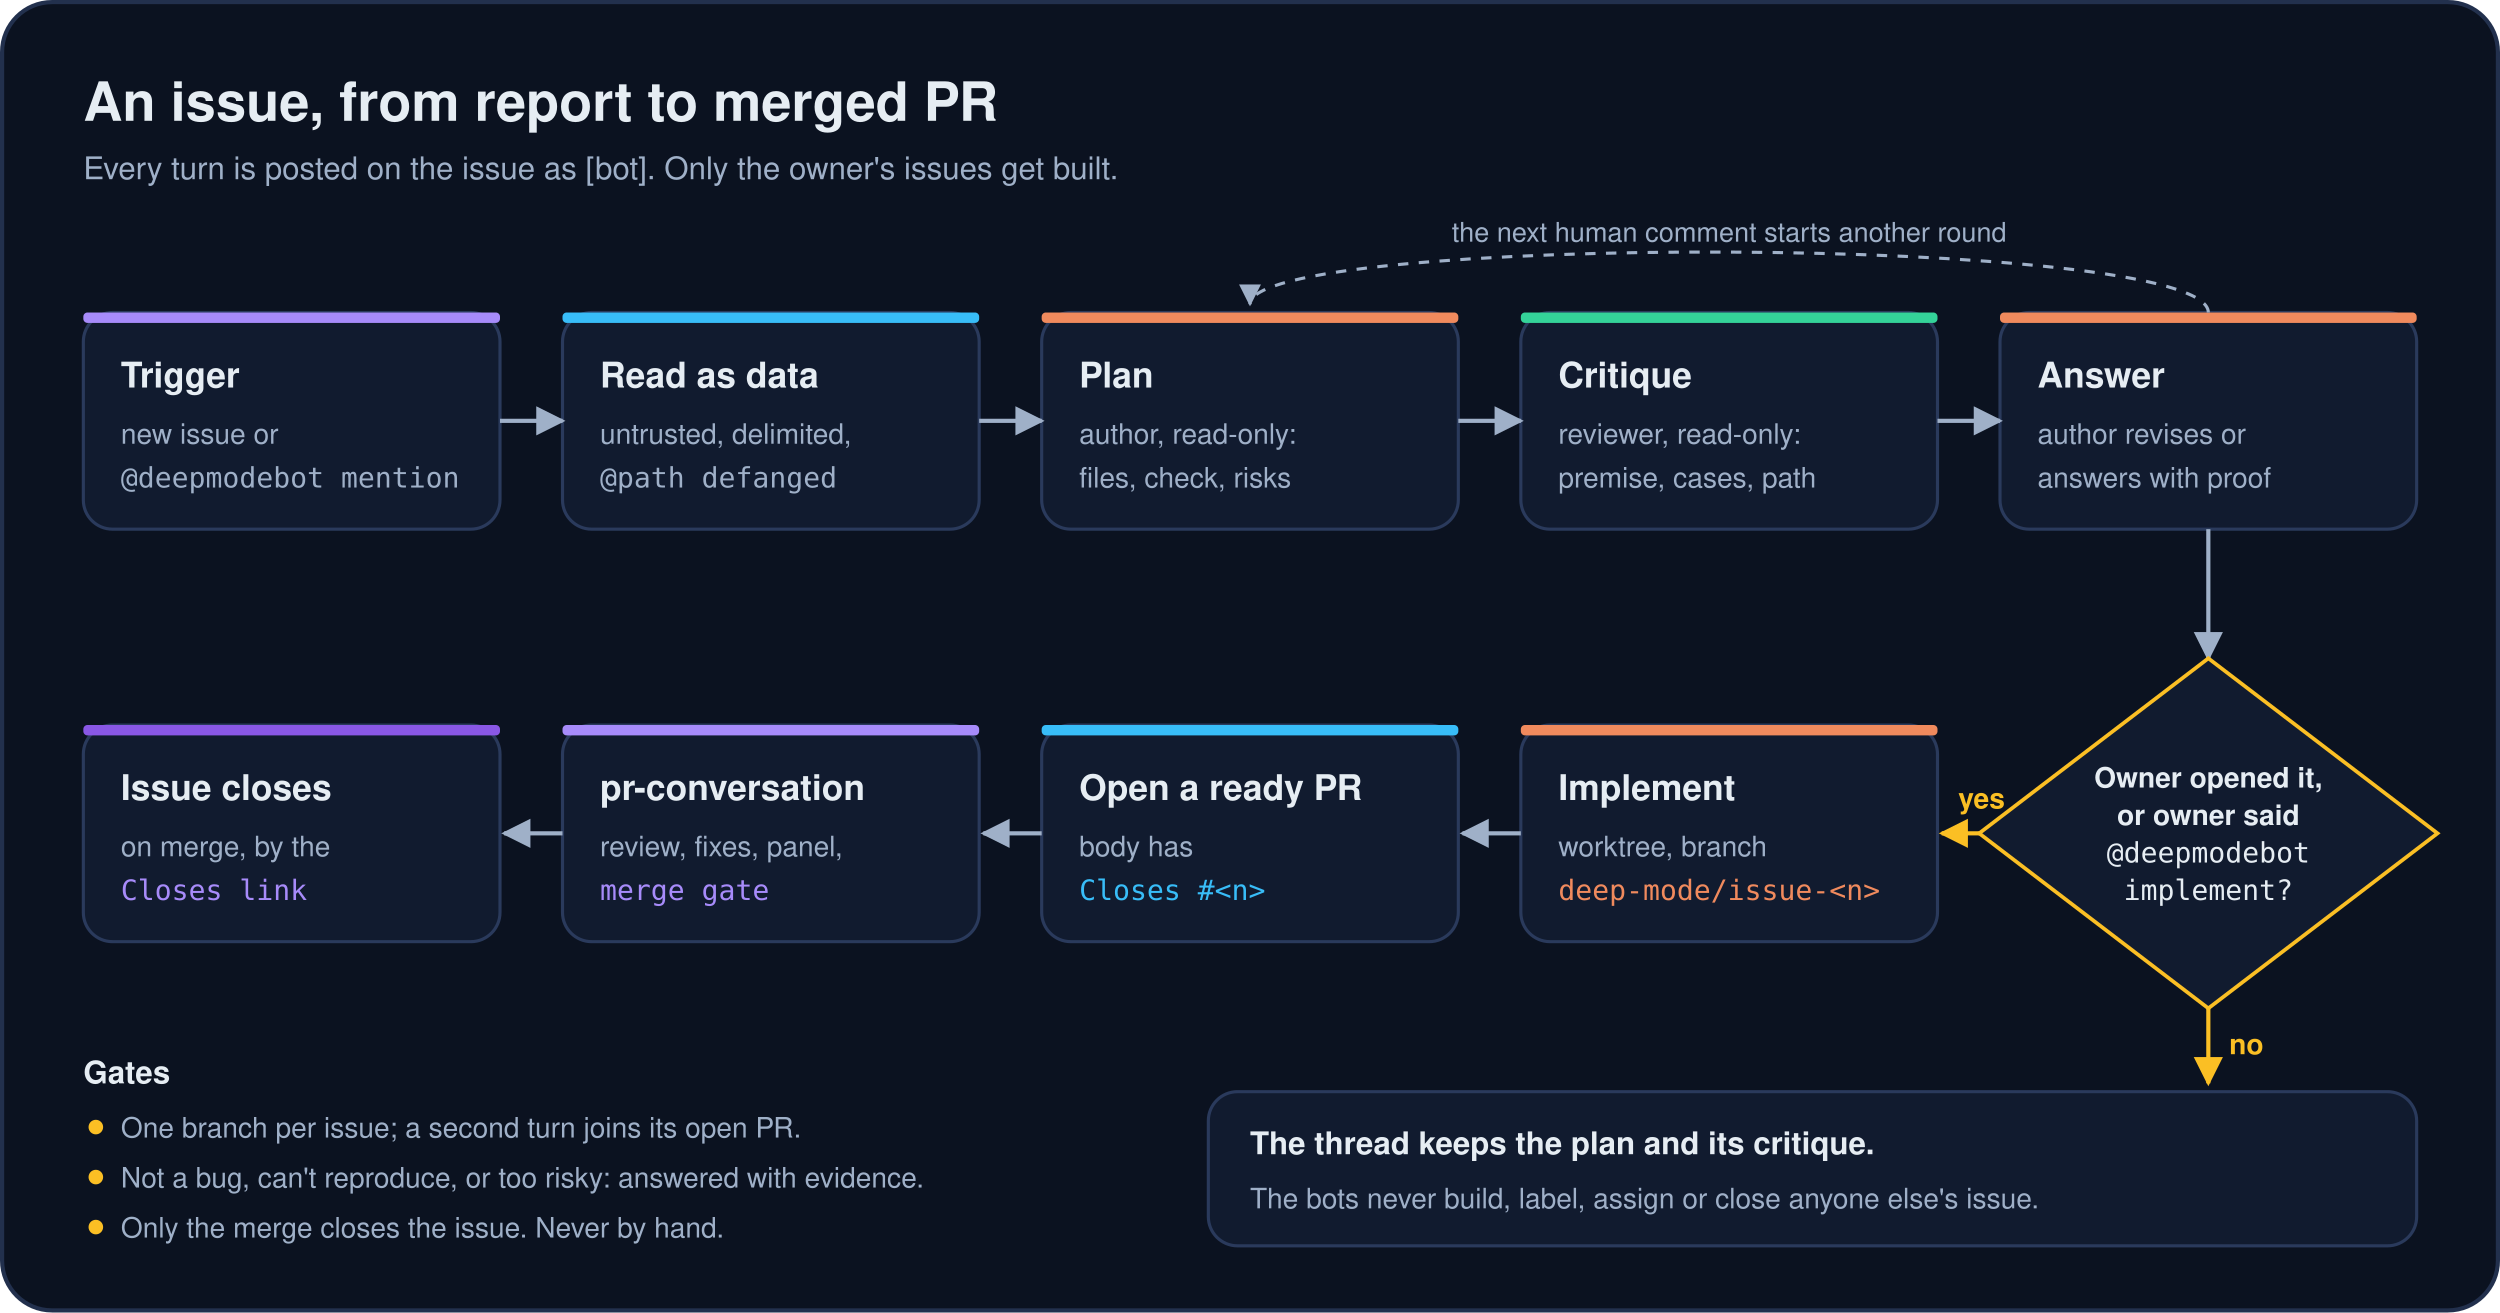
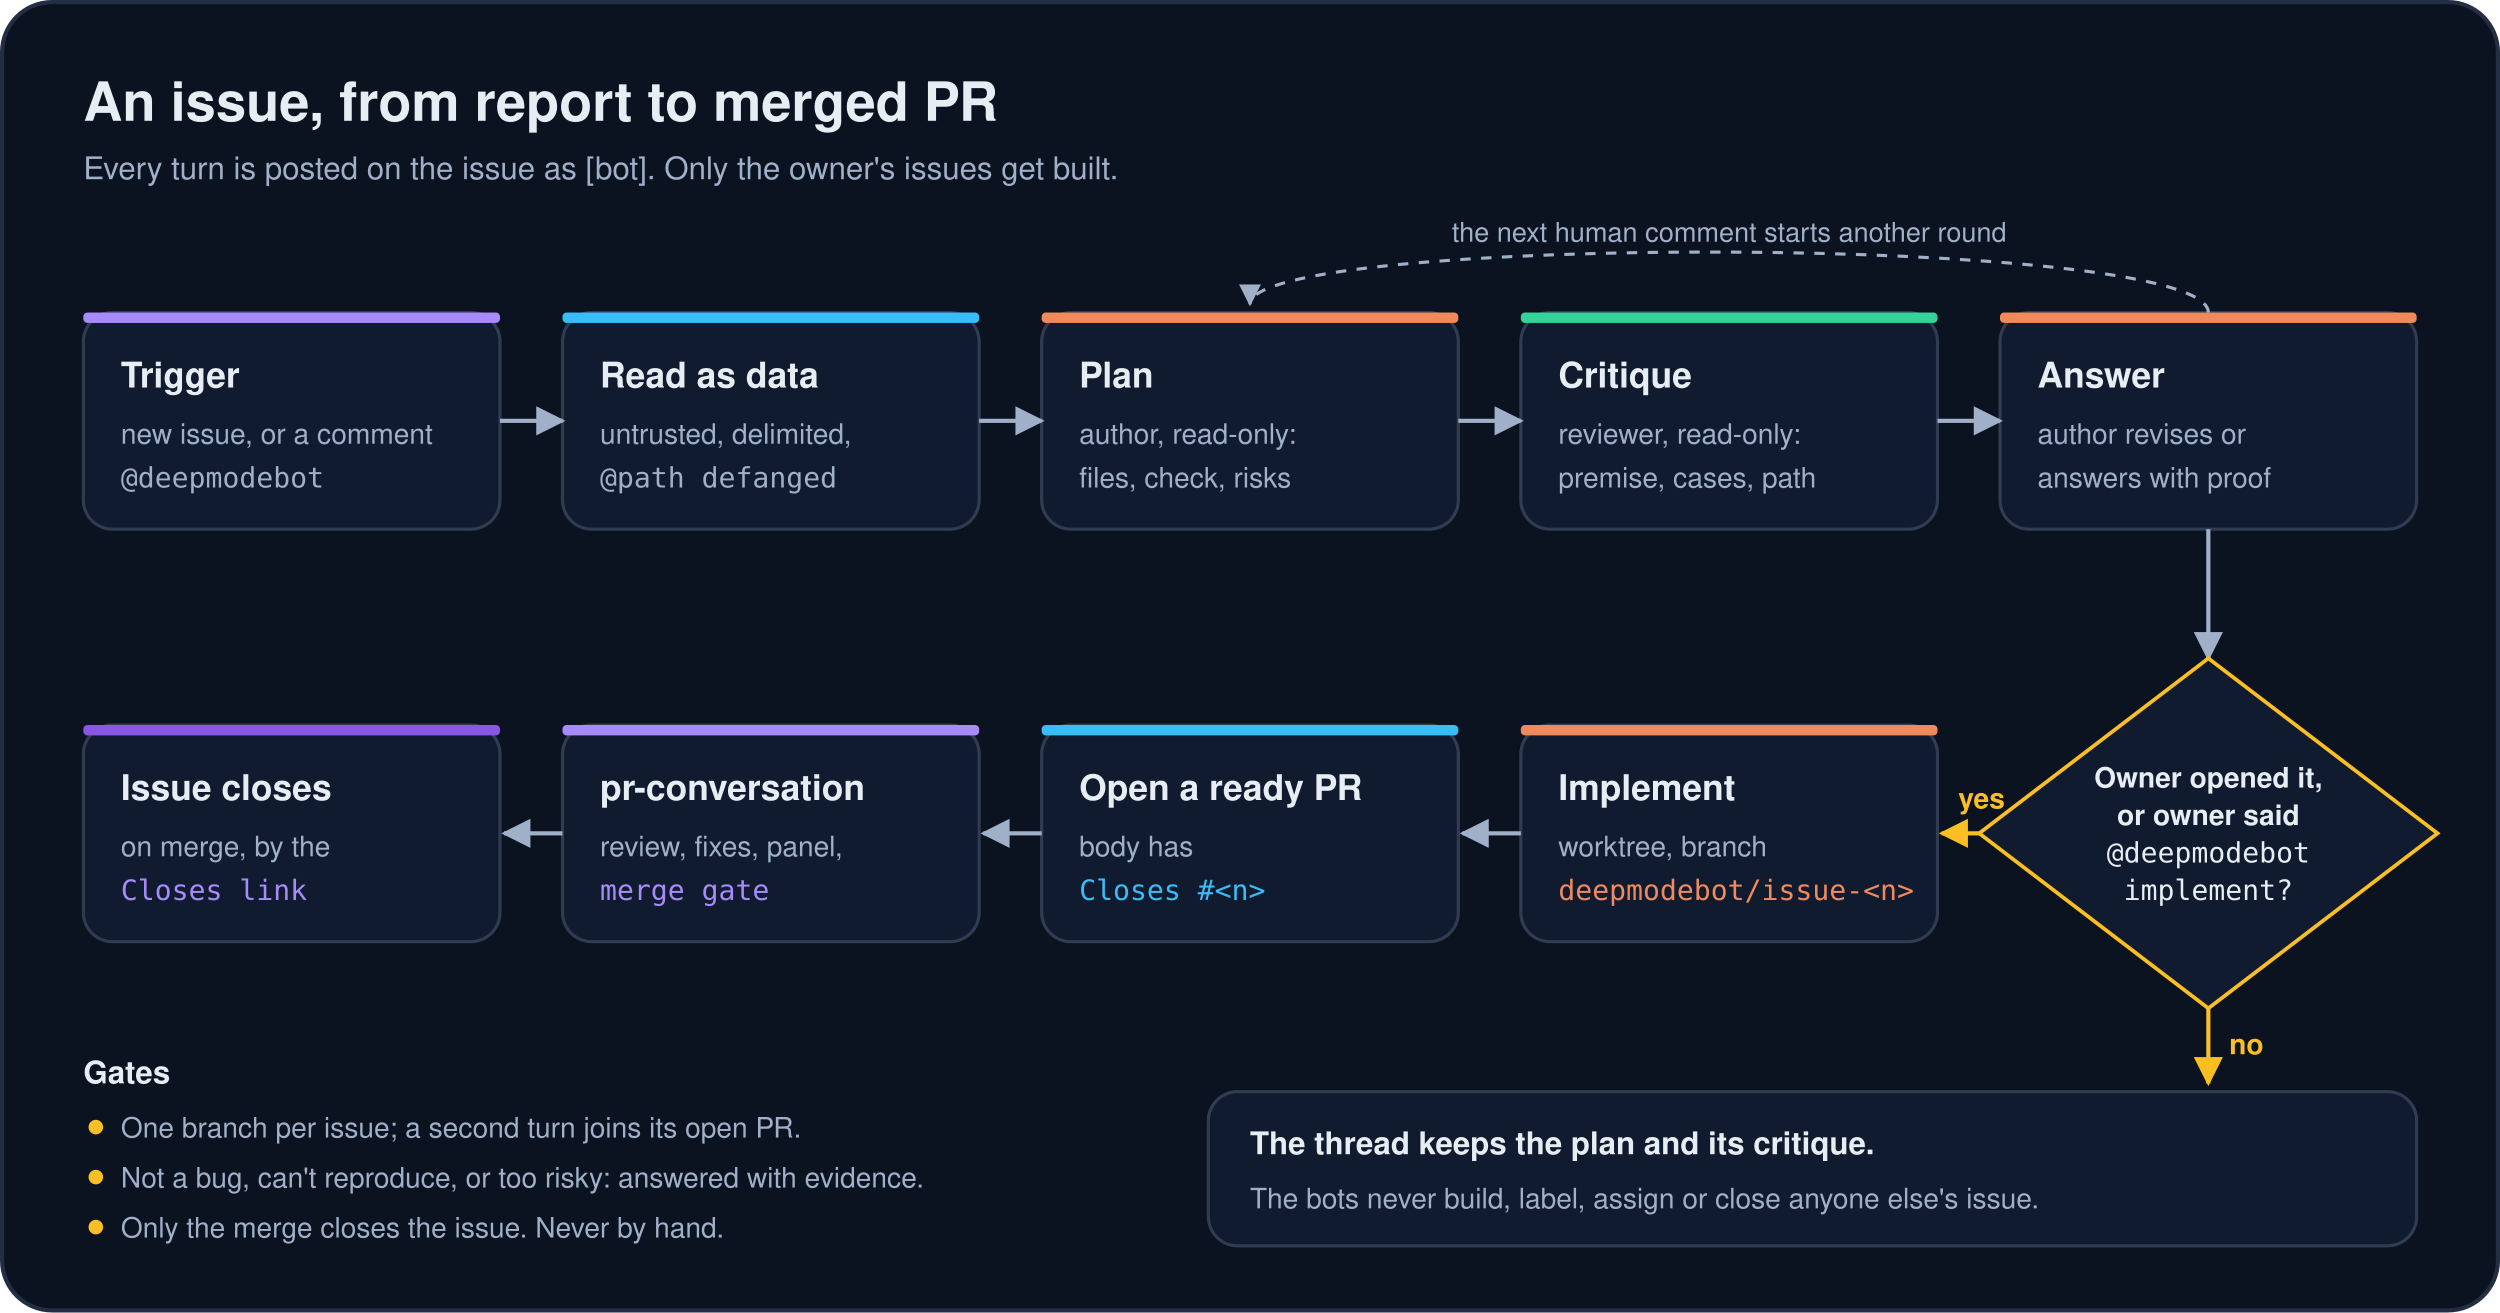
<svg xmlns="http://www.w3.org/2000/svg" width="1200" height="630" viewBox="0 0 1200 630" role="img" aria-labelledby="t d">
  <defs>
    <marker id="ah" viewBox="0 0 10 10" refX="9" refY="5" markerWidth="7" markerHeight="7" orient="auto-start-reverse">
      <path d="M0 0L10 5L0 10z" fill="#9fb0c8" />
    </marker>
    <marker id="ahA" viewBox="0 0 10 10" refX="9" refY="5" markerWidth="7" markerHeight="7" orient="auto-start-reverse">
      <path d="M0 0L10 5L0 10z" fill="#fbbf24" />
    </marker>
    <marker id="ahV" viewBox="0 0 10 10" refX="9" refY="5" markerWidth="7" markerHeight="7" orient="auto-start-reverse">
      <path d="M0 0L10 5L0 10z" fill="#a78bfa" />
    </marker>
    <marker id="ahS" viewBox="0 0 10 10" refX="9" refY="5" markerWidth="7" markerHeight="7" orient="auto-start-reverse">
      <path d="M0 0L10 5L0 10z" fill="#38bdf8" />
    </marker>
  </defs>
-   <rect x="1" y="1" width="1198" height="628" rx="24" fill="#0b1220" stroke="#22304d" stroke-width="2" />
+   <rect x="1" y="1" width="1198" height="628" rx="24" fill="#0b1220" stroke="#232e43" stroke-width="2" />
  <text x="40" y="58" font-family="ui-sans-serif, -apple-system, 'Segoe UI', Helvetica, Arial, sans-serif" font-size="26" font-weight="700" fill="#e6edf3" text-anchor="start">An issue, from report to merged PR</text>
  <text x="40" y="86" font-family="ui-sans-serif, -apple-system, 'Segoe UI', Helvetica, Arial, sans-serif" font-size="15" font-weight="400" fill="#9fb0c8" text-anchor="start">Every turn is posted on the issue as [bot]. Only the owner's issues get built.</text>
-   <rect x="40" y="150" width="200" height="104" rx="14" fill="#111b2f" stroke="#2a3a5c" stroke-width="1.5" />
+   <rect x="40" y="150" width="200" height="104" rx="14" fill="#111b2f" stroke="#303c51" stroke-width="1.5" />
  <rect x="40" y="150" width="200" height="5" rx="2" fill="#a78bfa" />
  <text x="58" y="186" font-family="ui-sans-serif, -apple-system, 'Segoe UI', Helvetica, Arial, sans-serif" font-size="17" font-weight="600" fill="#e6edf3" text-anchor="start">Trigger</text>
-   <text x="58" y="213" font-family="ui-sans-serif, -apple-system, 'Segoe UI', Helvetica, Arial, sans-serif" font-size="13.5" font-weight="400" fill="#9fb0c8" text-anchor="start">new issue or</text>
-   <text x="58" y="234" font-family="ui-monospace, SFMono-Regular, 'Cascadia Mono', Consolas, Menlo, monospace" font-size="13.5" font-weight="400" fill="#9fb0c8" text-anchor="start">@deepmodebot mention</text>
-   <rect x="270" y="150" width="200" height="104" rx="14" fill="#111b2f" stroke="#2a3a5c" stroke-width="1.5" />
+   <text x="58" y="213" font-family="ui-sans-serif, -apple-system, 'Segoe UI', Helvetica, Arial, sans-serif" font-size="13.5" font-weight="400" fill="#9fb0c8" text-anchor="start">new issue, or a comment</text>
+   <text x="58" y="234" font-family="ui-monospace, SFMono-Regular, 'Cascadia Mono', Consolas, Menlo, monospace" font-size="13.5" font-weight="400" fill="#9fb0c8" text-anchor="start">@deepmodebot</text>
+   <rect x="270" y="150" width="200" height="104" rx="14" fill="#111b2f" stroke="#303c51" stroke-width="1.5" />
  <rect x="270" y="150" width="200" height="5" rx="2" fill="#38bdf8" />
  <text x="288" y="186" font-family="ui-sans-serif, -apple-system, 'Segoe UI', Helvetica, Arial, sans-serif" font-size="17" font-weight="600" fill="#e6edf3" text-anchor="start">Read as data</text>
  <text x="288" y="213" font-family="ui-sans-serif, -apple-system, 'Segoe UI', Helvetica, Arial, sans-serif" font-size="13.5" font-weight="400" fill="#9fb0c8" text-anchor="start">untrusted, delimited,</text>
  <text x="288" y="234" font-family="ui-monospace, SFMono-Regular, 'Cascadia Mono', Consolas, Menlo, monospace" font-size="13.5" font-weight="400" fill="#9fb0c8" text-anchor="start">@path defanged</text>
-   <rect x="500" y="150" width="200" height="104" rx="14" fill="#111b2f" stroke="#2a3a5c" stroke-width="1.5" />
+   <rect x="500" y="150" width="200" height="104" rx="14" fill="#111b2f" stroke="#303c51" stroke-width="1.5" />
  <rect x="500" y="150" width="200" height="5" rx="2" fill="#f08a5d" />
  <text x="518" y="186" font-family="ui-sans-serif, -apple-system, 'Segoe UI', Helvetica, Arial, sans-serif" font-size="17" font-weight="600" fill="#e6edf3" text-anchor="start">Plan</text>
  <text x="518" y="213" font-family="ui-sans-serif, -apple-system, 'Segoe UI', Helvetica, Arial, sans-serif" font-size="13.5" font-weight="400" fill="#9fb0c8" text-anchor="start">author, read-only:</text>
  <text x="518" y="234" font-family="ui-sans-serif, -apple-system, 'Segoe UI', Helvetica, Arial, sans-serif" font-size="13.5" font-weight="400" fill="#9fb0c8" text-anchor="start">files, check, risks</text>
-   <rect x="730" y="150" width="200" height="104" rx="14" fill="#111b2f" stroke="#2a3a5c" stroke-width="1.5" />
+   <rect x="730" y="150" width="200" height="104" rx="14" fill="#111b2f" stroke="#303c51" stroke-width="1.5" />
  <rect x="730" y="150" width="200" height="5" rx="2" fill="#34d399" />
  <text x="748" y="186" font-family="ui-sans-serif, -apple-system, 'Segoe UI', Helvetica, Arial, sans-serif" font-size="17" font-weight="600" fill="#e6edf3" text-anchor="start">Critique</text>
  <text x="748" y="213" font-family="ui-sans-serif, -apple-system, 'Segoe UI', Helvetica, Arial, sans-serif" font-size="13.5" font-weight="400" fill="#9fb0c8" text-anchor="start">reviewer, read-only:</text>
  <text x="748" y="234" font-family="ui-sans-serif, -apple-system, 'Segoe UI', Helvetica, Arial, sans-serif" font-size="13.5" font-weight="400" fill="#9fb0c8" text-anchor="start">premise, cases, path</text>
-   <rect x="960" y="150" width="200" height="104" rx="14" fill="#111b2f" stroke="#2a3a5c" stroke-width="1.5" />
+   <rect x="960" y="150" width="200" height="104" rx="14" fill="#111b2f" stroke="#303c51" stroke-width="1.5" />
  <rect x="960" y="150" width="200" height="5" rx="2" fill="#f08a5d" />
  <text x="978" y="186" font-family="ui-sans-serif, -apple-system, 'Segoe UI', Helvetica, Arial, sans-serif" font-size="17" font-weight="600" fill="#e6edf3" text-anchor="start">Answer</text>
  <text x="978" y="213" font-family="ui-sans-serif, -apple-system, 'Segoe UI', Helvetica, Arial, sans-serif" font-size="13.5" font-weight="400" fill="#9fb0c8" text-anchor="start">author revises or</text>
  <text x="978" y="234" font-family="ui-sans-serif, -apple-system, 'Segoe UI', Helvetica, Arial, sans-serif" font-size="13.5" font-weight="400" fill="#9fb0c8" text-anchor="start">answers with proof</text>
  <line x1="240" y1="202" x2="270" y2="202" stroke="#9fb0c8" stroke-width="2" marker-end="url(#ah)" />
  <line x1="470" y1="202" x2="500" y2="202" stroke="#9fb0c8" stroke-width="2" marker-end="url(#ah)" />
  <line x1="700" y1="202" x2="730" y2="202" stroke="#9fb0c8" stroke-width="2" marker-end="url(#ah)" />
  <line x1="930" y1="202" x2="960" y2="202" stroke="#9fb0c8" stroke-width="2" marker-end="url(#ah)" />
  <path d="M1060 150 C1060 112 600 112 600 146" fill="none" stroke="#9fb0c8" stroke-width="1.5" stroke-dasharray="5 5" marker-end="url(#ah)" />
  <text x="830" y="116" font-family="ui-sans-serif, -apple-system, 'Segoe UI', Helvetica, Arial, sans-serif" font-size="13" font-weight="400" fill="#9fb0c8" text-anchor="middle">the next human comment starts another round</text>
  <line x1="1060" y1="254" x2="1060" y2="316" stroke="#9fb0c8" stroke-width="2" marker-end="url(#ah)" />
  <path d="M1060 316 L1170 400 L1060 484 L950 400z" fill="#111b2f" stroke="#fbbf24" stroke-width="1.8" />
  <text x="1060" y="378" font-family="ui-sans-serif, -apple-system, 'Segoe UI', Helvetica, Arial, sans-serif" font-size="13.5" font-weight="600" fill="#e6edf3" text-anchor="middle">Owner opened it,</text>
  <text x="1060" y="396" font-family="ui-sans-serif, -apple-system, 'Segoe UI', Helvetica, Arial, sans-serif" font-size="13.5" font-weight="600" fill="#e6edf3" text-anchor="middle">or owner said</text>
  <text x="1060" y="414" font-family="ui-monospace, SFMono-Regular, 'Cascadia Mono', Consolas, Menlo, monospace" font-size="13.5" font-weight="500" fill="#e6edf3" text-anchor="middle">@deepmodebot</text>
  <text x="1060" y="432" font-family="ui-monospace, SFMono-Regular, 'Cascadia Mono', Consolas, Menlo, monospace" font-size="13.5" font-weight="500" fill="#e6edf3" text-anchor="middle">implement?</text>
-   <rect x="730" y="348" width="200" height="104" rx="14" fill="#111b2f" stroke="#2a3a5c" stroke-width="1.5" />
+   <rect x="730" y="348" width="200" height="104" rx="14" fill="#111b2f" stroke="#303c51" stroke-width="1.5" />
  <rect x="730" y="348" width="200" height="5" rx="2" fill="#f08a5d" />
  <text x="748" y="384" font-family="ui-sans-serif, -apple-system, 'Segoe UI', Helvetica, Arial, sans-serif" font-size="17" font-weight="600" fill="#e6edf3" text-anchor="start">Implement</text>
  <text x="748" y="411" font-family="ui-sans-serif, -apple-system, 'Segoe UI', Helvetica, Arial, sans-serif" font-size="13.5" font-weight="400" fill="#9fb0c8" text-anchor="start">worktree, branch</text>
-   <text x="748" y="432" font-family="ui-monospace, SFMono-Regular, 'Cascadia Mono', Consolas, Menlo, monospace" font-size="13.5" font-weight="500" fill="#f08a5d" text-anchor="start">deep-mode/issue-&lt;n&gt;</text>
-   <rect x="500" y="348" width="200" height="104" rx="14" fill="#111b2f" stroke="#2a3a5c" stroke-width="1.5" />
+   <text x="748" y="432" font-family="ui-monospace, SFMono-Regular, 'Cascadia Mono', Consolas, Menlo, monospace" font-size="13.5" font-weight="500" fill="#f08a5d" text-anchor="start">deepmodebot/issue-&lt;n&gt;</text>
+   <rect x="500" y="348" width="200" height="104" rx="14" fill="#111b2f" stroke="#303c51" stroke-width="1.5" />
  <rect x="500" y="348" width="200" height="5" rx="2" fill="#38bdf8" />
  <text x="518" y="384" font-family="ui-sans-serif, -apple-system, 'Segoe UI', Helvetica, Arial, sans-serif" font-size="17" font-weight="600" fill="#e6edf3" text-anchor="start">Open a ready PR</text>
  <text x="518" y="411" font-family="ui-sans-serif, -apple-system, 'Segoe UI', Helvetica, Arial, sans-serif" font-size="13.5" font-weight="400" fill="#9fb0c8" text-anchor="start">body has</text>
  <text x="518" y="432" font-family="ui-monospace, SFMono-Regular, 'Cascadia Mono', Consolas, Menlo, monospace" font-size="13.5" font-weight="500" fill="#38bdf8" text-anchor="start">Closes #&lt;n&gt;</text>
-   <rect x="270" y="348" width="200" height="104" rx="14" fill="#111b2f" stroke="#2a3a5c" stroke-width="1.5" />
+   <rect x="270" y="348" width="200" height="104" rx="14" fill="#111b2f" stroke="#303c51" stroke-width="1.5" />
  <rect x="270" y="348" width="200" height="5" rx="2" fill="#a78bfa" />
  <text x="288" y="384" font-family="ui-sans-serif, -apple-system, 'Segoe UI', Helvetica, Arial, sans-serif" font-size="17" font-weight="600" fill="#e6edf3" text-anchor="start">pr-conversation</text>
  <text x="288" y="411" font-family="ui-sans-serif, -apple-system, 'Segoe UI', Helvetica, Arial, sans-serif" font-size="13.5" font-weight="400" fill="#9fb0c8" text-anchor="start">review, fixes, panel,</text>
  <text x="288" y="432" font-family="ui-monospace, SFMono-Regular, 'Cascadia Mono', Consolas, Menlo, monospace" font-size="13.5" font-weight="500" fill="#a78bfa" text-anchor="start">merge gate</text>
-   <rect x="40" y="348" width="200" height="104" rx="14" fill="#111b2f" stroke="#2a3a5c" stroke-width="1.5" />
+   <rect x="40" y="348" width="200" height="104" rx="14" fill="#111b2f" stroke="#303c51" stroke-width="1.5" />
  <rect x="40" y="348" width="200" height="5" rx="2" fill="#8957e5" />
  <text x="58" y="384" font-family="ui-sans-serif, -apple-system, 'Segoe UI', Helvetica, Arial, sans-serif" font-size="17" font-weight="600" fill="#e6edf3" text-anchor="start">Issue closes</text>
  <text x="58" y="411" font-family="ui-sans-serif, -apple-system, 'Segoe UI', Helvetica, Arial, sans-serif" font-size="13.5" font-weight="400" fill="#9fb0c8" text-anchor="start">on merge, by the</text>
  <text x="58" y="432" font-family="ui-monospace, SFMono-Regular, 'Cascadia Mono', Consolas, Menlo, monospace" font-size="13.5" font-weight="500" fill="#a78bfa" text-anchor="start">Closes link</text>
  <line x1="950" y1="400" x2="932" y2="400" stroke="#fbbf24" stroke-width="2" marker-end="url(#ahA)" />
  <text x="940" y="388" font-family="ui-sans-serif, -apple-system, 'Segoe UI', Helvetica, Arial, sans-serif" font-size="13.5" font-weight="700" fill="#fbbf24" text-anchor="start">yes</text>
  <line x1="730" y1="400" x2="702" y2="400" stroke="#9fb0c8" stroke-width="2" marker-end="url(#ah)" />
  <line x1="500" y1="400" x2="472" y2="400" stroke="#9fb0c8" stroke-width="2" marker-end="url(#ah)" />
  <line x1="270" y1="400" x2="242" y2="400" stroke="#9fb0c8" stroke-width="2" marker-end="url(#ah)" />
  <line x1="1060" y1="484" x2="1060" y2="520" stroke="#fbbf24" stroke-width="2" marker-end="url(#ahA)" />
  <text x="1070" y="506" font-family="ui-sans-serif, -apple-system, 'Segoe UI', Helvetica, Arial, sans-serif" font-size="13.5" font-weight="700" fill="#fbbf24" text-anchor="start">no</text>
-   <rect x="580" y="524" width="580" height="74" rx="14" fill="#111b2f" stroke="#2a3a5c" stroke-width="1.5" />
+   <rect x="580" y="524" width="580" height="74" rx="14" fill="#111b2f" stroke="#303c51" stroke-width="1.5" />
  <text x="600" y="554" font-family="ui-sans-serif, -apple-system, 'Segoe UI', Helvetica, Arial, sans-serif" font-size="15" font-weight="600" fill="#e6edf3" text-anchor="start">The thread keeps the plan and its critique.</text>
  <text x="600" y="580" font-family="ui-sans-serif, -apple-system, 'Segoe UI', Helvetica, Arial, sans-serif" font-size="13.5" font-weight="400" fill="#9fb0c8" text-anchor="start">The bots never build, label, assign or close anyone else's issue.</text>
  <text x="40" y="520" font-family="ui-sans-serif, -apple-system, 'Segoe UI', Helvetica, Arial, sans-serif" font-size="15" font-weight="700" fill="#e6edf3" text-anchor="start">Gates</text>
  <circle cx="46" cy="541" r="3.5" fill="#fbbf24" />
  <text x="58" y="546" font-family="ui-sans-serif, -apple-system, 'Segoe UI', Helvetica, Arial, sans-serif" font-size="13.5" font-weight="400" fill="#9fb0c8" text-anchor="start">One branch per issue; a second turn joins its open PR.</text>
  <circle cx="46" cy="565" r="3.5" fill="#fbbf24" />
  <text x="58" y="570" font-family="ui-sans-serif, -apple-system, 'Segoe UI', Helvetica, Arial, sans-serif" font-size="13.5" font-weight="400" fill="#9fb0c8" text-anchor="start">Not a bug, can't reproduce, or too risky: answered with evidence.</text>
  <circle cx="46" cy="589" r="3.5" fill="#fbbf24" />
  <text x="58" y="594" font-family="ui-sans-serif, -apple-system, 'Segoe UI', Helvetica, Arial, sans-serif" font-size="13.5" font-weight="400" fill="#9fb0c8" text-anchor="start">Only the merge closes the issue. Never by hand.</text>
</svg>
